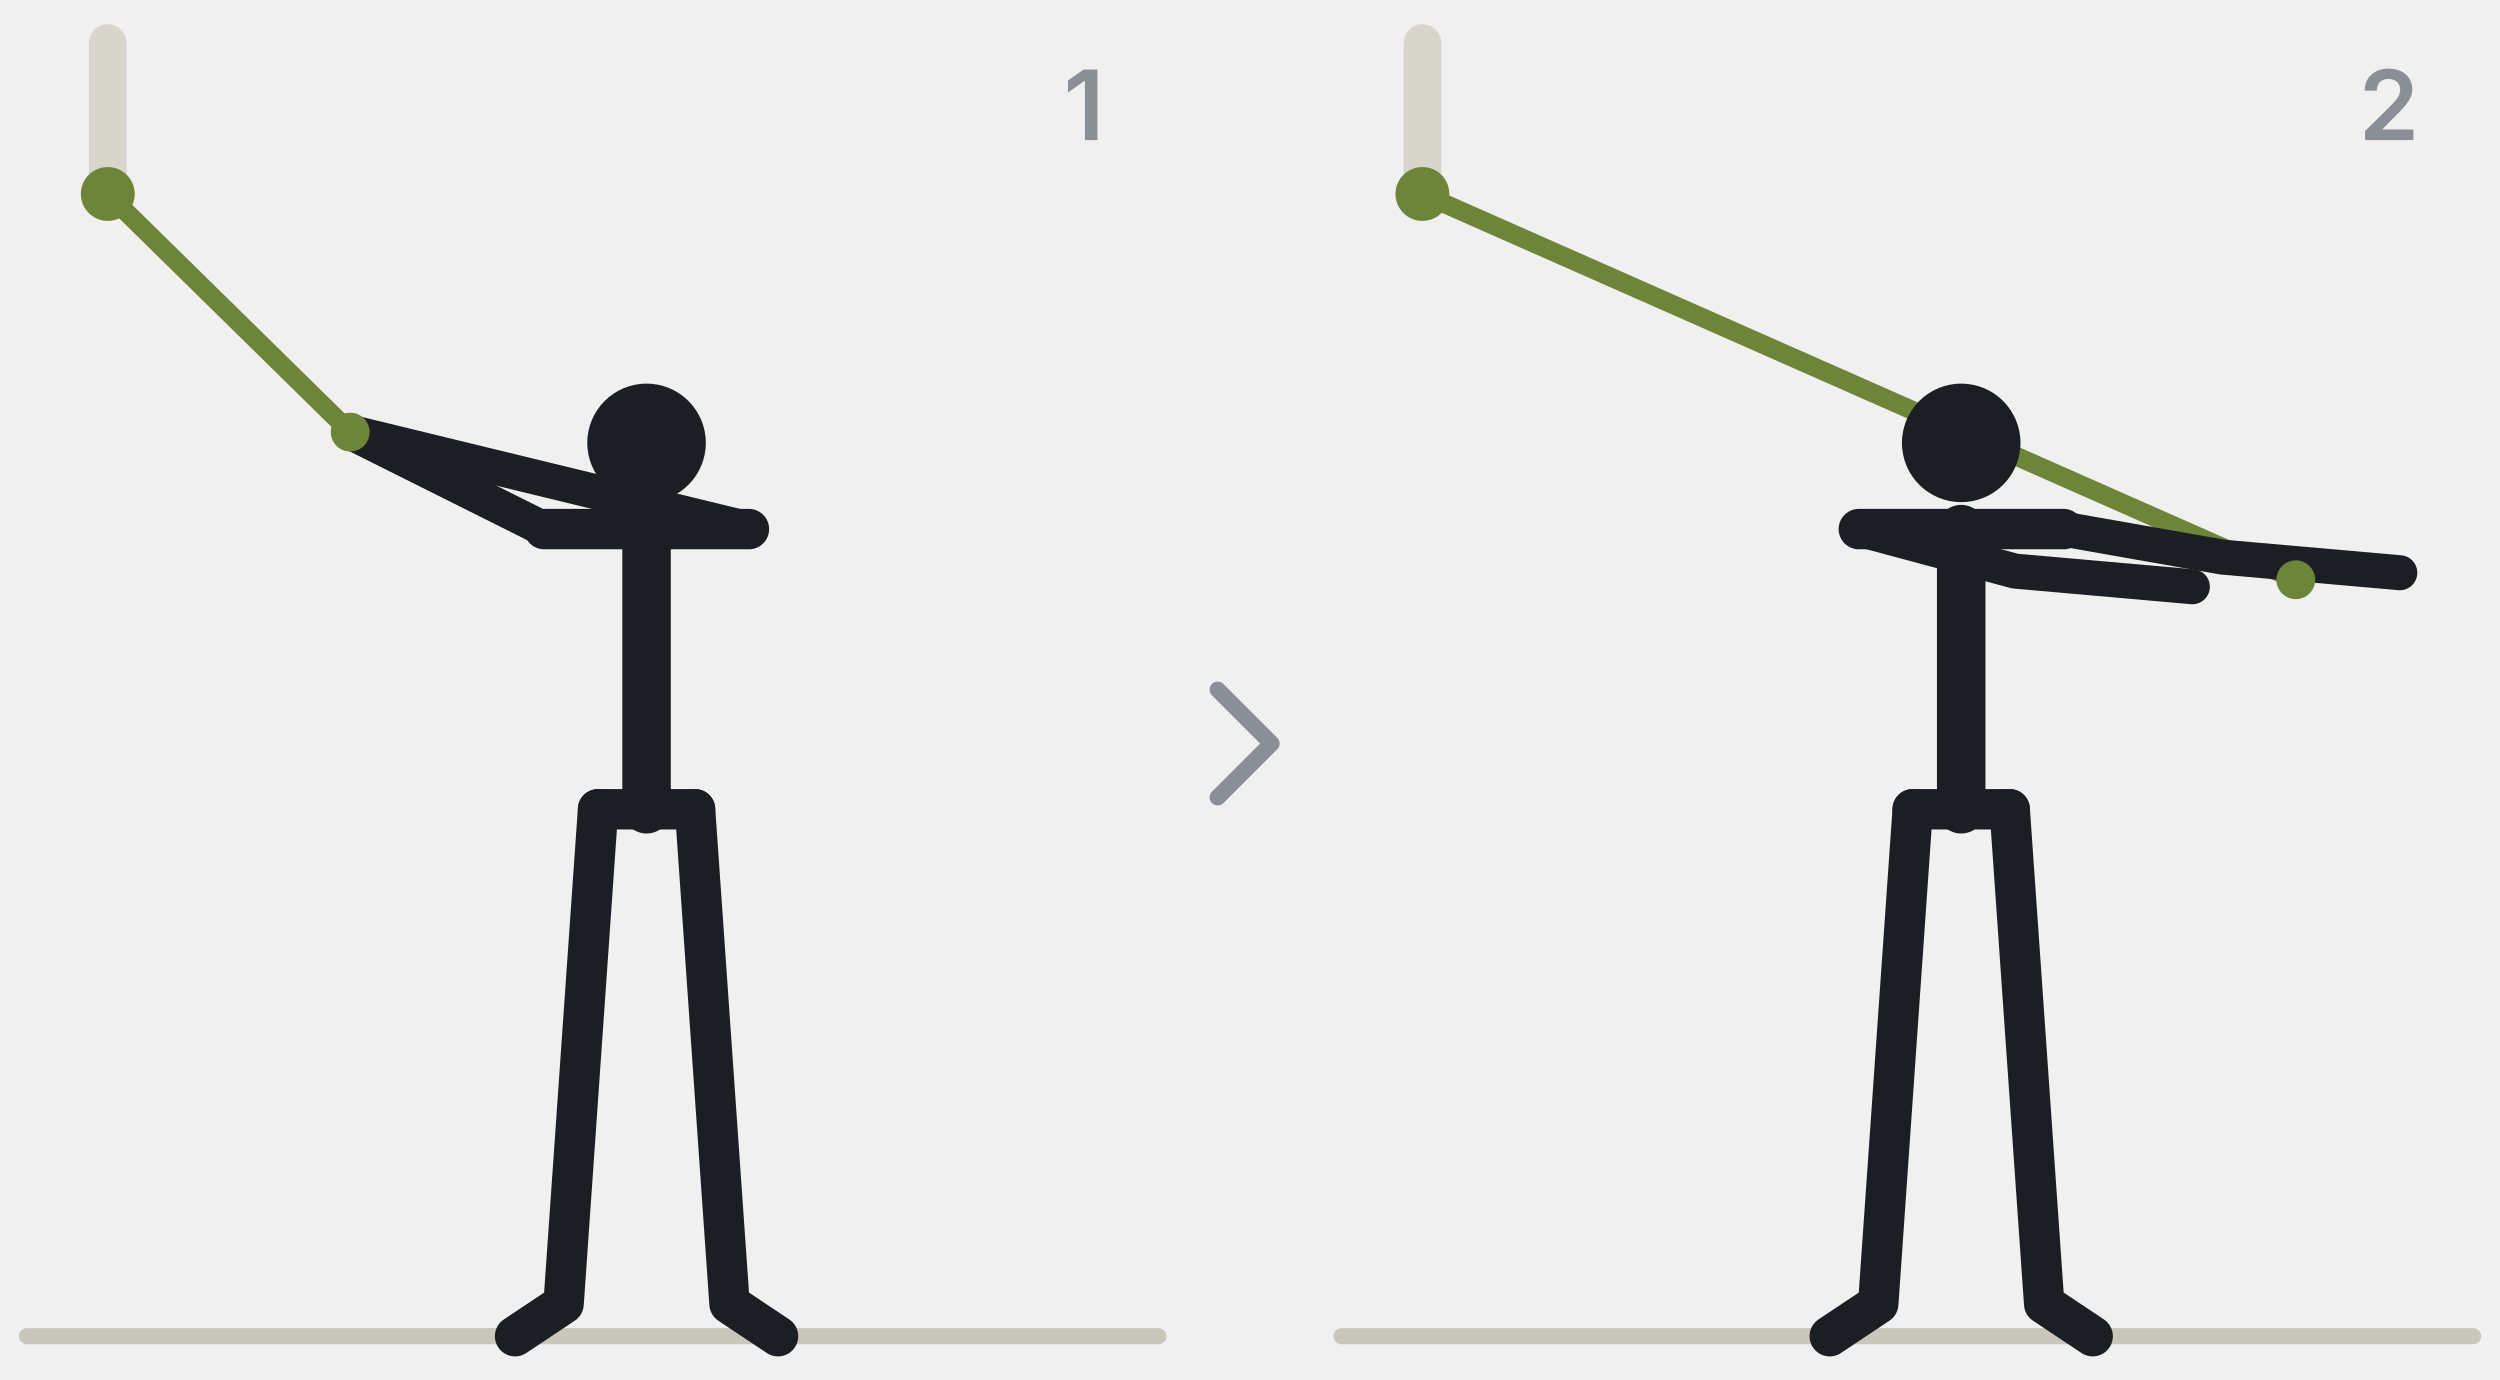
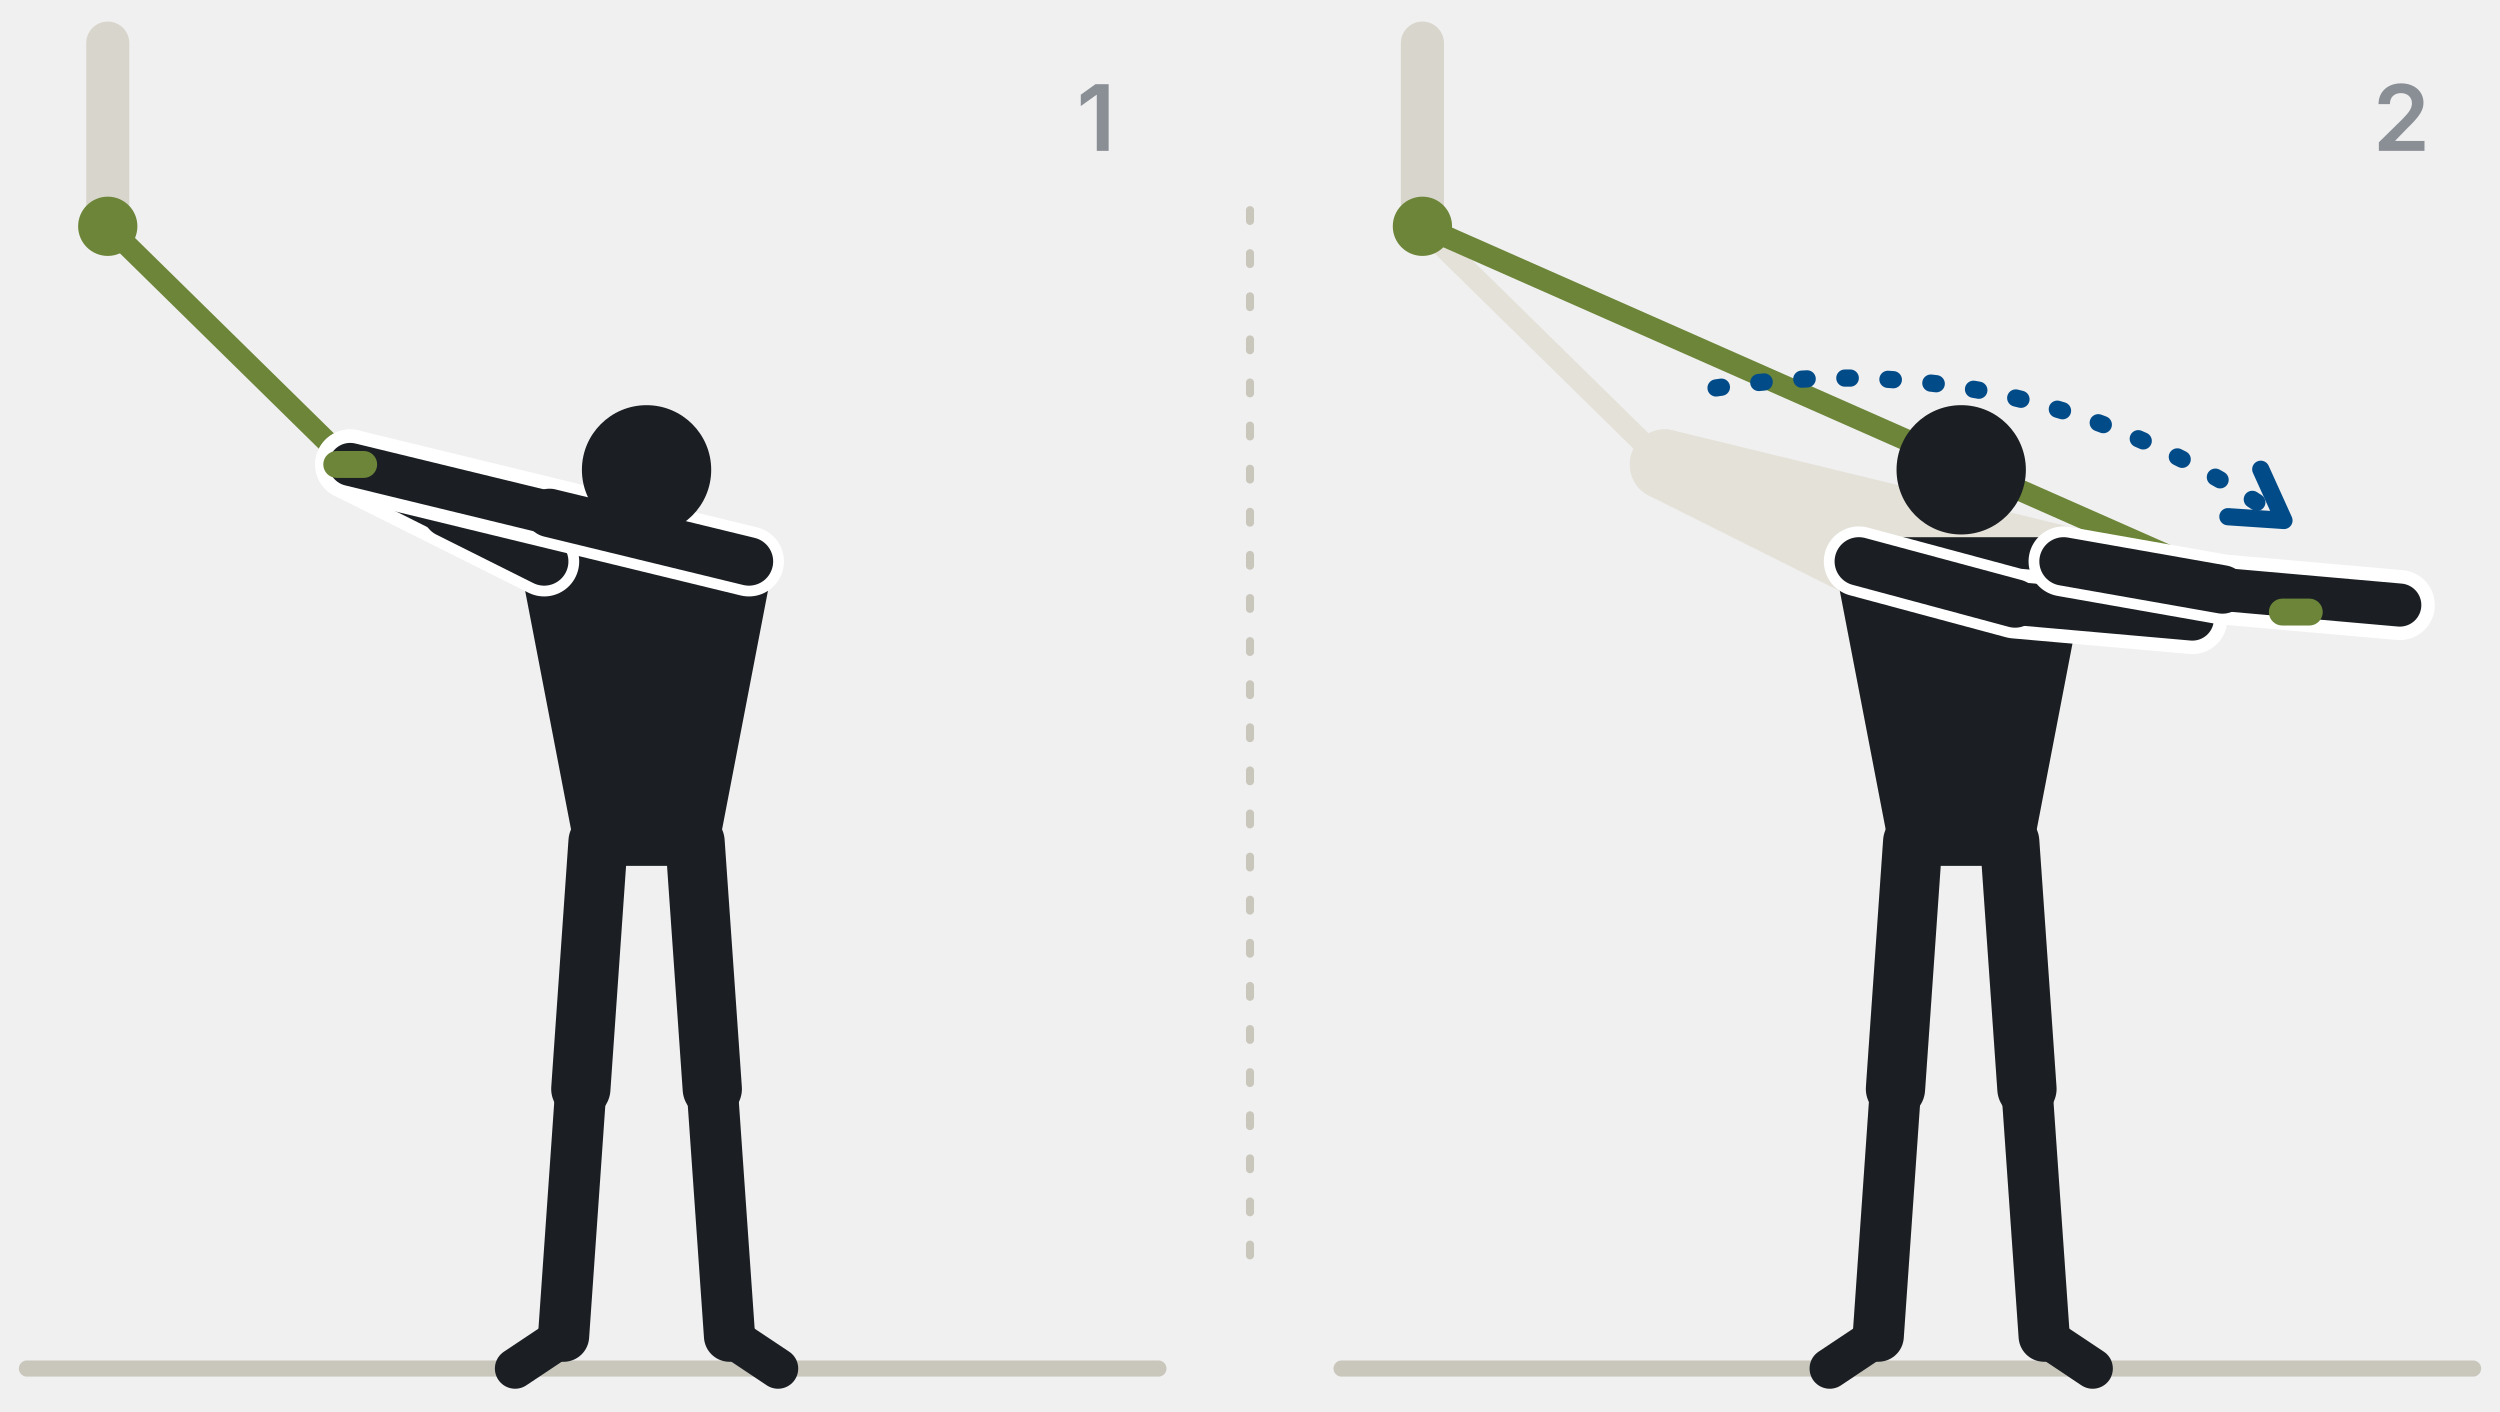
- <svg xmlns="http://www.w3.org/2000/svg" viewBox="-110 -248 464 256" role="img">
+ <svg xmlns="http://www.w3.org/2000/svg" viewBox="-110 -254 464 262" role="img">
  <g transform="translate(0,0)">
-     <line x1="-90" y1="-212" x2="-90" y2="-240" stroke="#D8D5CC" stroke-width="7" stroke-linecap="round" />
+     <line x1="-90" y1="-212" x2="-90" y2="-246" stroke="#D8D5CC" stroke-width="8" stroke-linecap="round" />
    <line x1="-105" y1="0" x2="105" y2="0" stroke="#C9C6BC" stroke-width="3" stroke-linecap="round" />
-     <polyline points="-90,-212 -45,-167.8" fill="none" stroke="#6C8538" stroke-width="3.5" stroke-linecap="round" stroke-linejoin="round" />
-     <circle cx="-90" cy="-212" r="5" fill="#6C8538" />
-     <polyline points="1,-97.8 -2.2,-51.9 -5.4,-6 -14.4,0" fill="none" stroke="#1B1F23" stroke-width="7.5" stroke-linecap="round" stroke-linejoin="round" />
-     <polyline points="19,-97.8 22.2,-51.9 25.4,-6 34.4,0" fill="none" stroke="#1B1F23" stroke-width="7.5" stroke-linecap="round" stroke-linejoin="round" />
-     <polyline points="1,-97.8 19,-97.8" fill="none" stroke="#1B1F23" stroke-width="7.5" stroke-linecap="round" stroke-linejoin="round" />
-     <polyline points="10,-97.8 10,-149.8" fill="none" stroke="#1B1F23" stroke-width="9" stroke-linecap="round" stroke-linejoin="round" />
-     <polyline points="-9,-149.8 29,-149.8" fill="none" stroke="#1B1F23" stroke-width="7.5" stroke-linecap="round" stroke-linejoin="round" />
-     <polyline points="-9,-149.8 -27,-158.8 -45,-167.8" fill="none" stroke="#1B1F23" stroke-width="6.5" stroke-linecap="round" stroke-linejoin="round" />
-     <polyline points="29,-149.8 -8,-158.8 -45,-167.8" fill="none" stroke="#1B1F23" stroke-width="6.5" stroke-linecap="round" stroke-linejoin="round" />
-     <circle cx="-45" cy="-167.8" r="3.6" fill="#6C8538" />
-     <circle cx="10" cy="-165.8" r="11" fill="#1B1F23" />
-     <text x="95" y="-222" text-anchor="end" font-family="-apple-system,system-ui,sans-serif" font-size="18" font-weight="600" fill="#8A8F96">1</text>
+     <polyline points="-90,-212 -45,-167.8" fill="none" stroke="#6C8538" stroke-width="4" stroke-linecap="round" stroke-linejoin="round" />
+     <circle cx="-90" cy="-212" r="5.5" fill="#6C8538" />
+     <polyline points="1,-97.8 -2.2,-51.9" fill="none" stroke="#1B1F23" stroke-width="11" stroke-linecap="round" stroke-linejoin="round" />
+     <polyline points="-2.2,-51.9 -5.4,-6" fill="none" stroke="#1B1F23" stroke-width="9.5" stroke-linecap="round" stroke-linejoin="round" />
+     <polyline points="-5.4,-6 -14.4,0" fill="none" stroke="#1B1F23" stroke-width="7.5" stroke-linecap="round" stroke-linejoin="round" />
+     <polyline points="19,-97.8 22.2,-51.9" fill="none" stroke="#1B1F23" stroke-width="11" stroke-linecap="round" stroke-linejoin="round" />
+     <polyline points="22.2,-51.9 25.4,-6" fill="none" stroke="#1B1F23" stroke-width="9.5" stroke-linecap="round" stroke-linejoin="round" />
+     <polyline points="25.4,-6 34.4,0" fill="none" stroke="#1B1F23" stroke-width="7.5" stroke-linecap="round" stroke-linejoin="round" />
+     <polygon points="-9,-149.8 29,-149.8 19,-97.8 1,-97.8" fill="#1B1F23" stroke="#1B1F23" stroke-width="9" stroke-linejoin="round" />
+     <polyline points="-9,-149.8 -27,-158.8 -45,-167.8" fill="none" stroke="#FFFFFF" stroke-width="13" stroke-linecap="round" stroke-linejoin="round" />
+     <polyline points="-9,-149.8 -27,-158.8" fill="none" stroke="#1B1F23" stroke-width="9" stroke-linecap="round" stroke-linejoin="round" />
+     <polyline points="-27,-158.8 -45,-167.8" fill="none" stroke="#1B1F23" stroke-width="8" stroke-linecap="round" stroke-linejoin="round" />
+     <polyline points="29,-149.8 -8,-158.8 -45,-167.8" fill="none" stroke="#FFFFFF" stroke-width="13" stroke-linecap="round" stroke-linejoin="round" />
+     <polyline points="29,-149.8 -8,-158.8" fill="none" stroke="#1B1F23" stroke-width="9" stroke-linecap="round" stroke-linejoin="round" />
+     <polyline points="-8,-158.8 -45,-167.8" fill="none" stroke="#1B1F23" stroke-width="8" stroke-linecap="round" stroke-linejoin="round" />
+     <circle cx="10" cy="-166.8" r="12" fill="#1B1F23" />
+     <rect x="-50" y="-170.3" width="10" height="5" rx="2.5" fill="#6C8538" />
+     <text x="97" y="-226" text-anchor="end" font-family="-apple-system,system-ui,sans-serif" font-size="17" font-weight="600" fill="#8A8F96">1</text>
  </g>
  <g transform="translate(244,0)">
-     <line x1="-90" y1="-212" x2="-90" y2="-240" stroke="#D8D5CC" stroke-width="7" stroke-linecap="round" />
+     <line x1="-90" y1="-212" x2="-90" y2="-246" stroke="#D8D5CC" stroke-width="8" stroke-linecap="round" />
    <line x1="-105" y1="0" x2="105" y2="0" stroke="#C9C6BC" stroke-width="3" stroke-linecap="round" />
-     <polyline points="-90,-212 72.1,-140.4" fill="none" stroke="#6C8538" stroke-width="3.5" stroke-linecap="round" stroke-linejoin="round" />
-     <circle cx="-90" cy="-212" r="5" fill="#6C8538" />
-     <polyline points="1,-97.8 -2.2,-51.9 -5.4,-6 -14.4,0" fill="none" stroke="#1B1F23" stroke-width="7.5" stroke-linecap="round" stroke-linejoin="round" />
-     <polyline points="19,-97.8 22.2,-51.9 25.4,-6 34.4,0" fill="none" stroke="#1B1F23" stroke-width="7.5" stroke-linecap="round" stroke-linejoin="round" />
-     <polyline points="1,-97.8 19,-97.8" fill="none" stroke="#1B1F23" stroke-width="7.5" stroke-linecap="round" stroke-linejoin="round" />
-     <polyline points="10,-97.8 10,-149.8" fill="none" stroke="#1B1F23" stroke-width="9" stroke-linecap="round" stroke-linejoin="round" />
-     <polyline points="-9,-149.8 29,-149.8" fill="none" stroke="#1B1F23" stroke-width="7.5" stroke-linecap="round" stroke-linejoin="round" />
-     <polyline points="-9,-149.8 20,-142 52.9,-139.1" fill="none" stroke="#1B1F23" stroke-width="6.5" stroke-linecap="round" stroke-linejoin="round" />
-     <polyline points="29,-149.8 58.5,-144.6 91.4,-141.7" fill="none" stroke="#1B1F23" stroke-width="6.5" stroke-linecap="round" stroke-linejoin="round" />
-     <circle cx="72.1" cy="-140.4" r="3.6" fill="#6C8538" />
-     <circle cx="10" cy="-165.8" r="11" fill="#1B1F23" />
-     <text x="95" y="-222" text-anchor="end" font-family="-apple-system,system-ui,sans-serif" font-size="18" font-weight="600" fill="#8A8F96">2</text>
+     <polyline points="-90,-212 -45,-167.8" fill="none" stroke="#E4E1D8" stroke-width="4" stroke-linecap="round" stroke-linejoin="round" />
+     <polyline points="1,-97.8 -2.2,-51.9" fill="none" stroke="#E4E1D8" stroke-width="11" stroke-linecap="round" stroke-linejoin="round" />
+     <polyline points="-2.2,-51.9 -5.4,-6" fill="none" stroke="#E4E1D8" stroke-width="9.5" stroke-linecap="round" stroke-linejoin="round" />
+     <polyline points="-5.4,-6 -14.4,0" fill="none" stroke="#E4E1D8" stroke-width="7.5" stroke-linecap="round" stroke-linejoin="round" />
+     <polyline points="19,-97.8 22.2,-51.9" fill="none" stroke="#E4E1D8" stroke-width="11" stroke-linecap="round" stroke-linejoin="round" />
+     <polyline points="22.2,-51.9 25.4,-6" fill="none" stroke="#E4E1D8" stroke-width="9.5" stroke-linecap="round" stroke-linejoin="round" />
+     <polyline points="25.4,-6 34.4,0" fill="none" stroke="#E4E1D8" stroke-width="7.5" stroke-linecap="round" stroke-linejoin="round" />
+     <polygon points="-9,-149.8 29,-149.8 19,-97.8 1,-97.8" fill="#E4E1D8" stroke="#E4E1D8" stroke-width="9" stroke-linejoin="round" />
+     <polyline points="-9,-149.8 -27,-158.8 -45,-167.8" fill="none" stroke="#E4E1D8" stroke-width="13" stroke-linecap="round" stroke-linejoin="round" />
+     <polyline points="-9,-149.8 -27,-158.8" fill="none" stroke="#E4E1D8" stroke-width="9" stroke-linecap="round" stroke-linejoin="round" />
+     <polyline points="-27,-158.8 -45,-167.8" fill="none" stroke="#E4E1D8" stroke-width="8" stroke-linecap="round" stroke-linejoin="round" />
+     <polyline points="29,-149.8 -8,-158.8 -45,-167.8" fill="none" stroke="#E4E1D8" stroke-width="13" stroke-linecap="round" stroke-linejoin="round" />
+     <polyline points="29,-149.8 -8,-158.8" fill="none" stroke="#E4E1D8" stroke-width="9" stroke-linecap="round" stroke-linejoin="round" />
+     <polyline points="-8,-158.8 -45,-167.8" fill="none" stroke="#E4E1D8" stroke-width="8" stroke-linecap="round" stroke-linejoin="round" />
+     <circle cx="10" cy="-166.8" r="12" fill="#E4E1D8" />
+     <polyline points="-90,-212 72.1,-140.4" fill="none" stroke="#6C8538" stroke-width="4" stroke-linecap="round" stroke-linejoin="round" />
+     <circle cx="-90" cy="-212" r="5.5" fill="#6C8538" />
+     <polyline points="1,-97.8 -2.2,-51.9" fill="none" stroke="#1B1F23" stroke-width="11" stroke-linecap="round" stroke-linejoin="round" />
+     <polyline points="-2.2,-51.9 -5.4,-6" fill="none" stroke="#1B1F23" stroke-width="9.5" stroke-linecap="round" stroke-linejoin="round" />
+     <polyline points="-5.4,-6 -14.4,0" fill="none" stroke="#1B1F23" stroke-width="7.5" stroke-linecap="round" stroke-linejoin="round" />
+     <polyline points="19,-97.8 22.2,-51.9" fill="none" stroke="#1B1F23" stroke-width="11" stroke-linecap="round" stroke-linejoin="round" />
+     <polyline points="22.2,-51.9 25.4,-6" fill="none" stroke="#1B1F23" stroke-width="9.5" stroke-linecap="round" stroke-linejoin="round" />
+     <polyline points="25.4,-6 34.4,0" fill="none" stroke="#1B1F23" stroke-width="7.5" stroke-linecap="round" stroke-linejoin="round" />
+     <polygon points="-9,-149.8 29,-149.8 19,-97.8 1,-97.8" fill="#1B1F23" stroke="#1B1F23" stroke-width="9" stroke-linejoin="round" />
+     <polyline points="-9,-149.8 20,-142 52.9,-139.1" fill="none" stroke="#FFFFFF" stroke-width="13" stroke-linecap="round" stroke-linejoin="round" />
+     <polyline points="-9,-149.8 20,-142" fill="none" stroke="#1B1F23" stroke-width="9" stroke-linecap="round" stroke-linejoin="round" />
+     <polyline points="20,-142 52.9,-139.1" fill="none" stroke="#1B1F23" stroke-width="8" stroke-linecap="round" stroke-linejoin="round" />
+     <polyline points="29,-149.8 58.5,-144.6 91.4,-141.7" fill="none" stroke="#FFFFFF" stroke-width="13" stroke-linecap="round" stroke-linejoin="round" />
+     <polyline points="29,-149.8 58.5,-144.6" fill="none" stroke="#1B1F23" stroke-width="9" stroke-linecap="round" stroke-linejoin="round" />
+     <polyline points="58.5,-144.6 91.4,-141.7" fill="none" stroke="#1B1F23" stroke-width="8" stroke-linecap="round" stroke-linejoin="round" />
+     <circle cx="10" cy="-166.8" r="12" fill="#1B1F23" />
+     <rect x="67.1" y="-142.9" width="10" height="5" rx="2.5" fill="#6C8538" />
+     <path d="M -35.5,-182 Q 22.1,-190.8 69.9,-157.4" fill="none" stroke="#024B89" stroke-width="3.2" stroke-linecap="round" stroke-dasharray="1 7" />
+     <path d="M 65.6,-166.9 L 69.9,-157.4 L 59.5,-158.1" fill="none" stroke="#024B89" stroke-width="3.2" stroke-linecap="round" stroke-linejoin="round" />
+     <text x="97" y="-226" text-anchor="end" font-family="-apple-system,system-ui,sans-serif" font-size="17" font-weight="600" fill="#8A8F96">2</text>
  </g>
-   <path d="M 116 -120 L 126 -110 L 116 -100" fill="none" stroke="#8A8F96" stroke-width="3" stroke-linecap="round" stroke-linejoin="round" />
+   <line x1="122" y1="-215" x2="122" y2="-20" stroke="#C9C6BC" stroke-width="1.5" stroke-dasharray="2 6" stroke-linecap="round" />
</svg>
